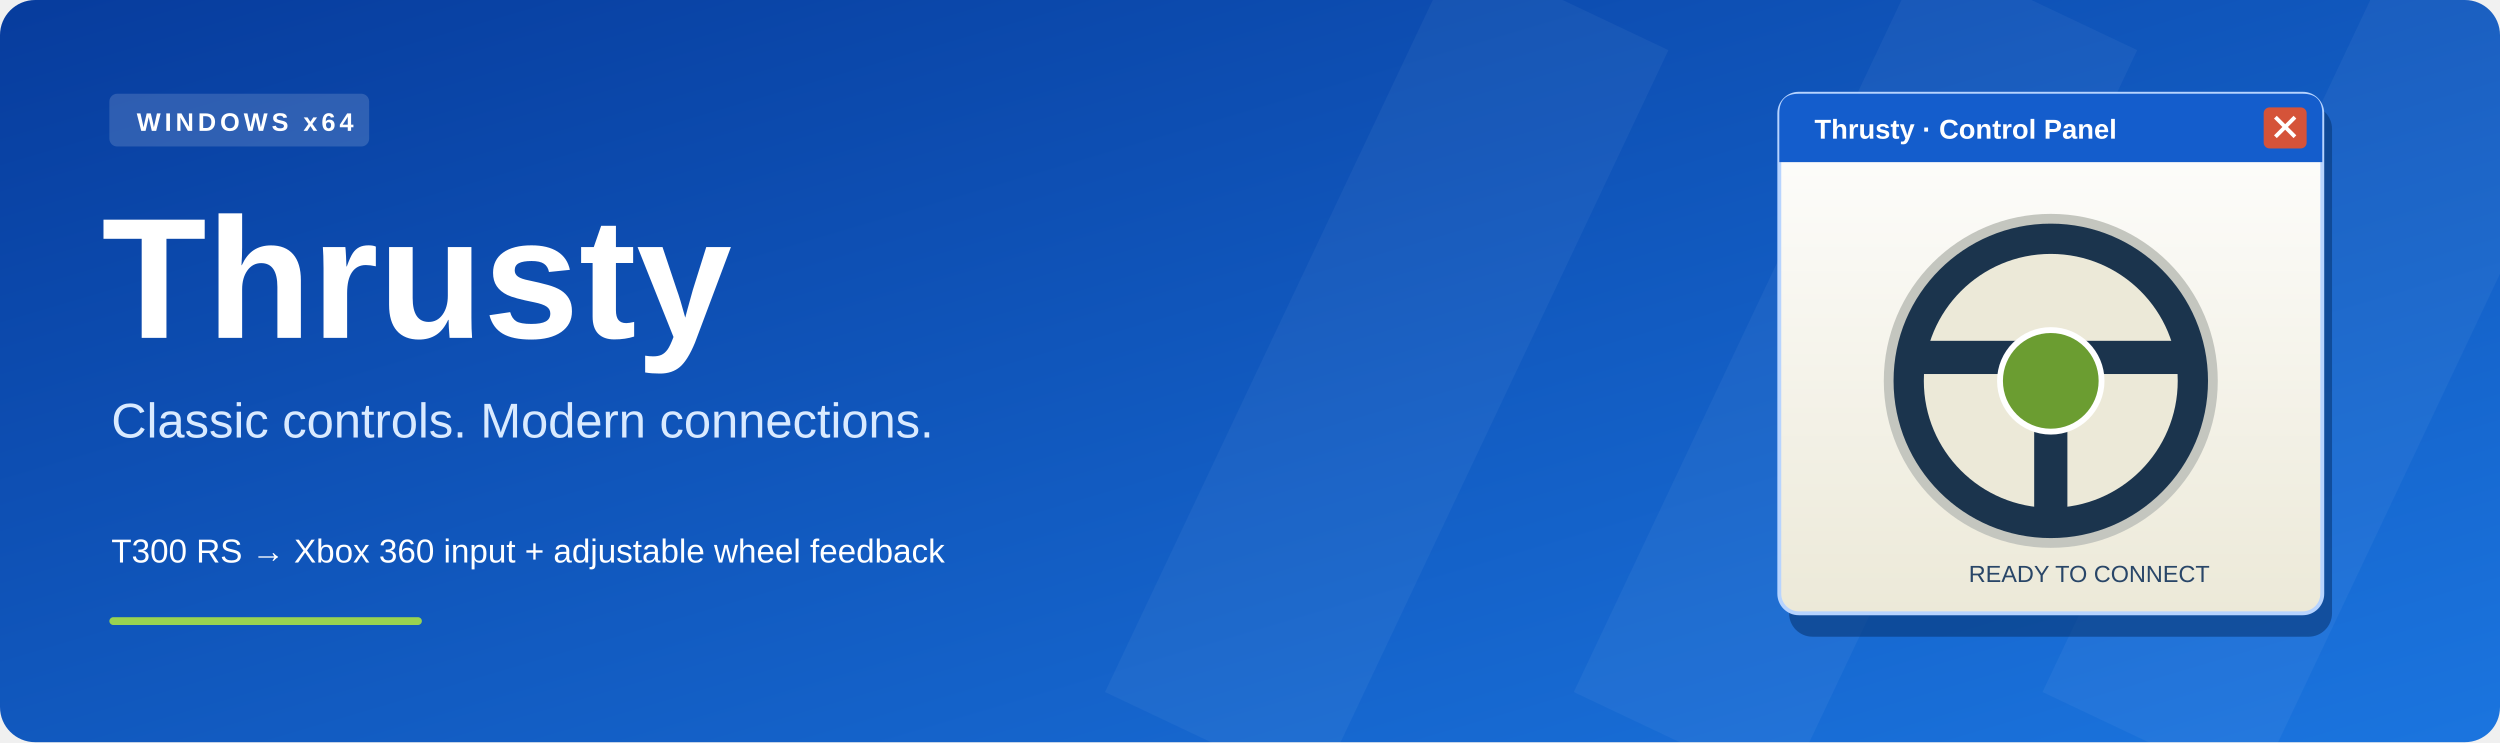
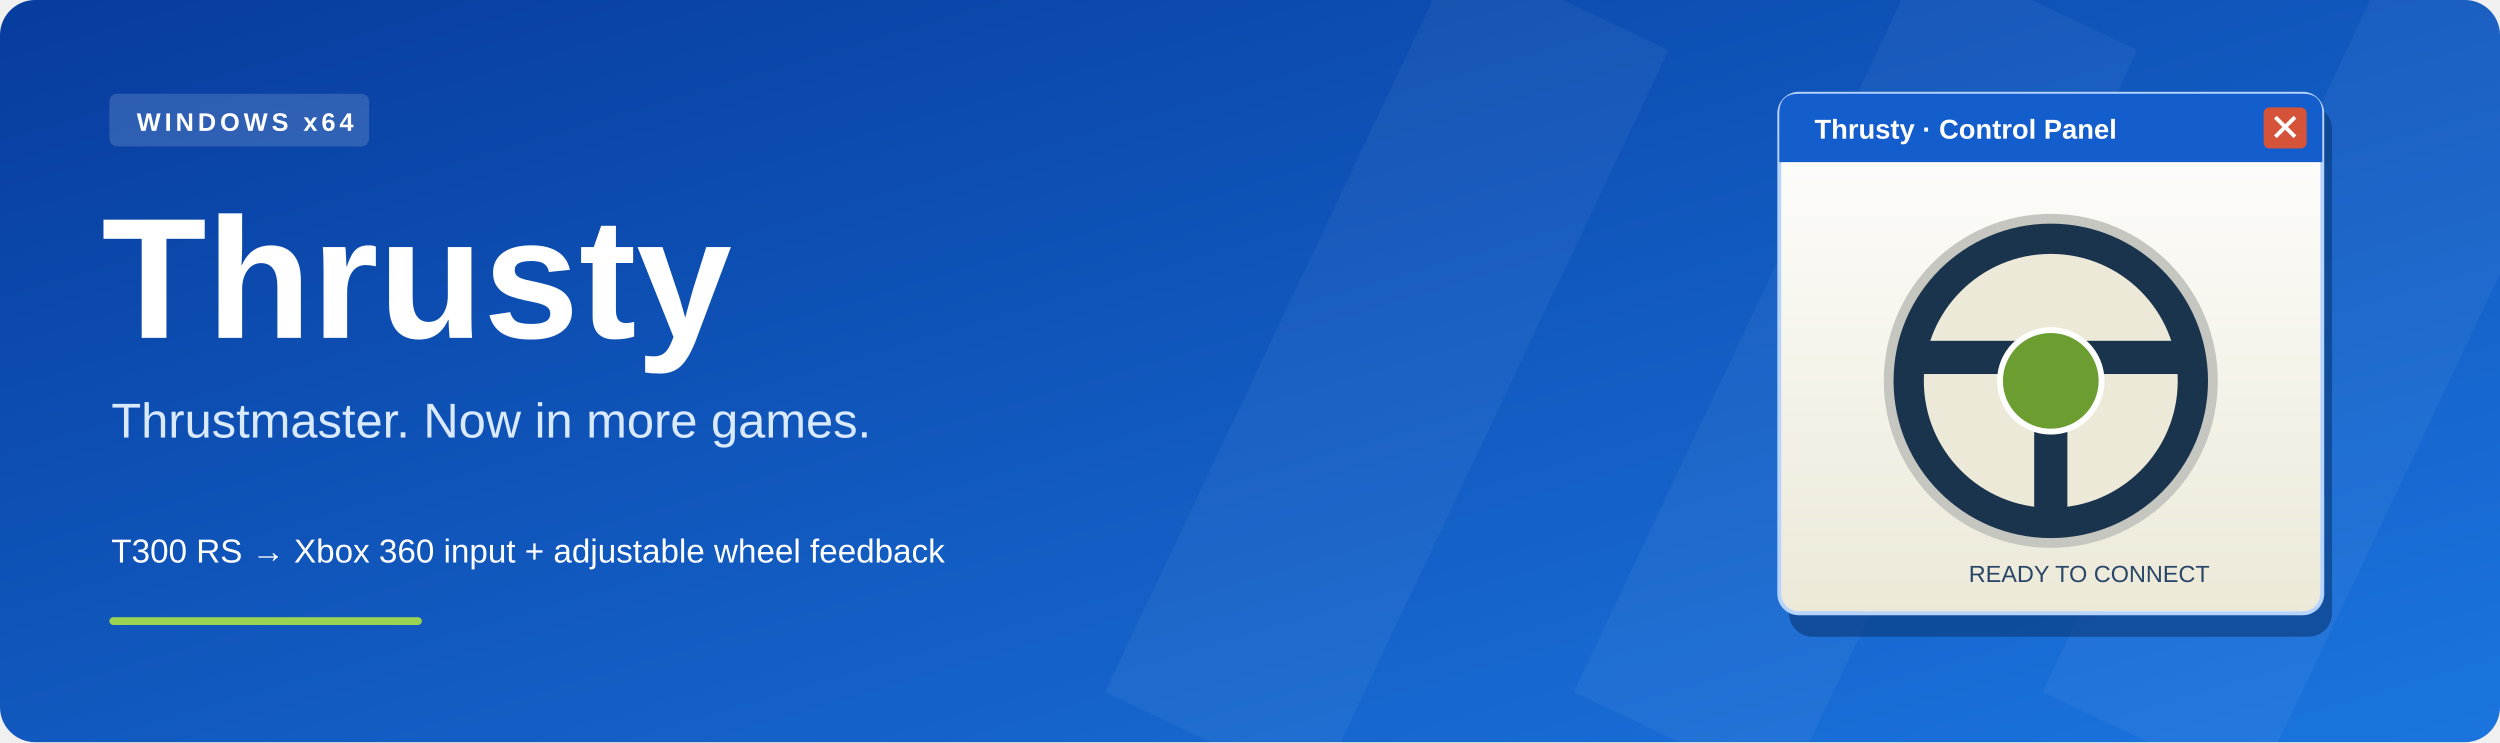
<svg xmlns="http://www.w3.org/2000/svg" width="1280" height="380" viewBox="0 0 1280 380" role="img" aria-label="Thrusty. Classic controls. Modern connections.">
  <defs>
    <linearGradient id="bg" x2="1" y2="1">
      <stop stop-color="#073c9d" />
      <stop offset="1" stop-color="#1b75df" />
    </linearGradient>
    <linearGradient id="panel" x2="0" y2="1">
      <stop stop-color="#fff" />
      <stop offset="1" stop-color="#ece9d8" />
    </linearGradient>
  </defs>
  <rect width="1280" height="380" rx="18" fill="url(#bg)" />
  <path d="M800 0L620 380M1040 0L860 380M1280 0L1100 380" stroke="#fff" stroke-opacity=".045" stroke-width="120" />
  <rect x="56" y="48" width="133" height="27" rx="4" fill="#fff" fill-opacity=".15" />
  <text x="70" y="67" font-family="Arial,sans-serif" font-size="13" font-weight="700" fill="#fff" letter-spacing="2">WINDOWS x64</text>
  <text x="52" y="173" font-family="Tahoma,Arial,sans-serif" font-size="88" font-weight="700" fill="#fff">Thrusty</text>
-   <text x="57" y="224" font-family="Arial,sans-serif" font-size="25" fill="#d9eaff">Classic controls. Modern connections.</text>
+   <text x="57" y="224" font-family="Arial,sans-serif" font-size="25" fill="#d9eaff">Thrustmaster. Now in more games.</text>
  <text x="57" y="288" font-family="Arial,sans-serif" font-size="17" fill="#fff">T300 RS → Xbox 360 input + adjustable wheel feedback</text>
  <rect x="56" y="316" width="160" height="4" rx="2" fill="#99d351" />
  <g transform="translate(916 54)">
    <rect width="278" height="272" rx="12" fill="#073777" opacity=".6" />
    <rect x="-5" y="-6" width="278" height="266" rx="10" fill="url(#panel)" stroke="#b7d4ff" stroke-width="2" />
    <path d="M5 -6H263Q273 -6 273 4V29H-5V4Q-5 -6 5 -6" fill="#145dcc" />
    <text x="13" y="17" fill="white" font-family="Tahoma,Arial,sans-serif" font-size="14" font-weight="700">Thrusty · Control Panel</text>
    <rect x="243" y="1" width="22" height="21" rx="3" fill="#d55339" />
    <path d="M249 6l10 10m0-10l-10 10" stroke="white" stroke-width="2" />
    <circle cx="134" cy="141" r="83" fill="#1b344d" stroke="#c4c6bf" stroke-width="5" />
    <circle cx="134" cy="141" r="65" fill="#ece9d8" />
    <path d="M65 129H203M134 143V218" stroke="#1b344d" stroke-width="17" />
    <circle cx="134" cy="141" r="26" fill="#6b9d31" stroke="#fff" stroke-width="3" />
    <text x="92" y="244" font-family="Tahoma,Arial,sans-serif" font-size="12" fill="#294668">READY TO CONNECT</text>
  </g>
</svg>
